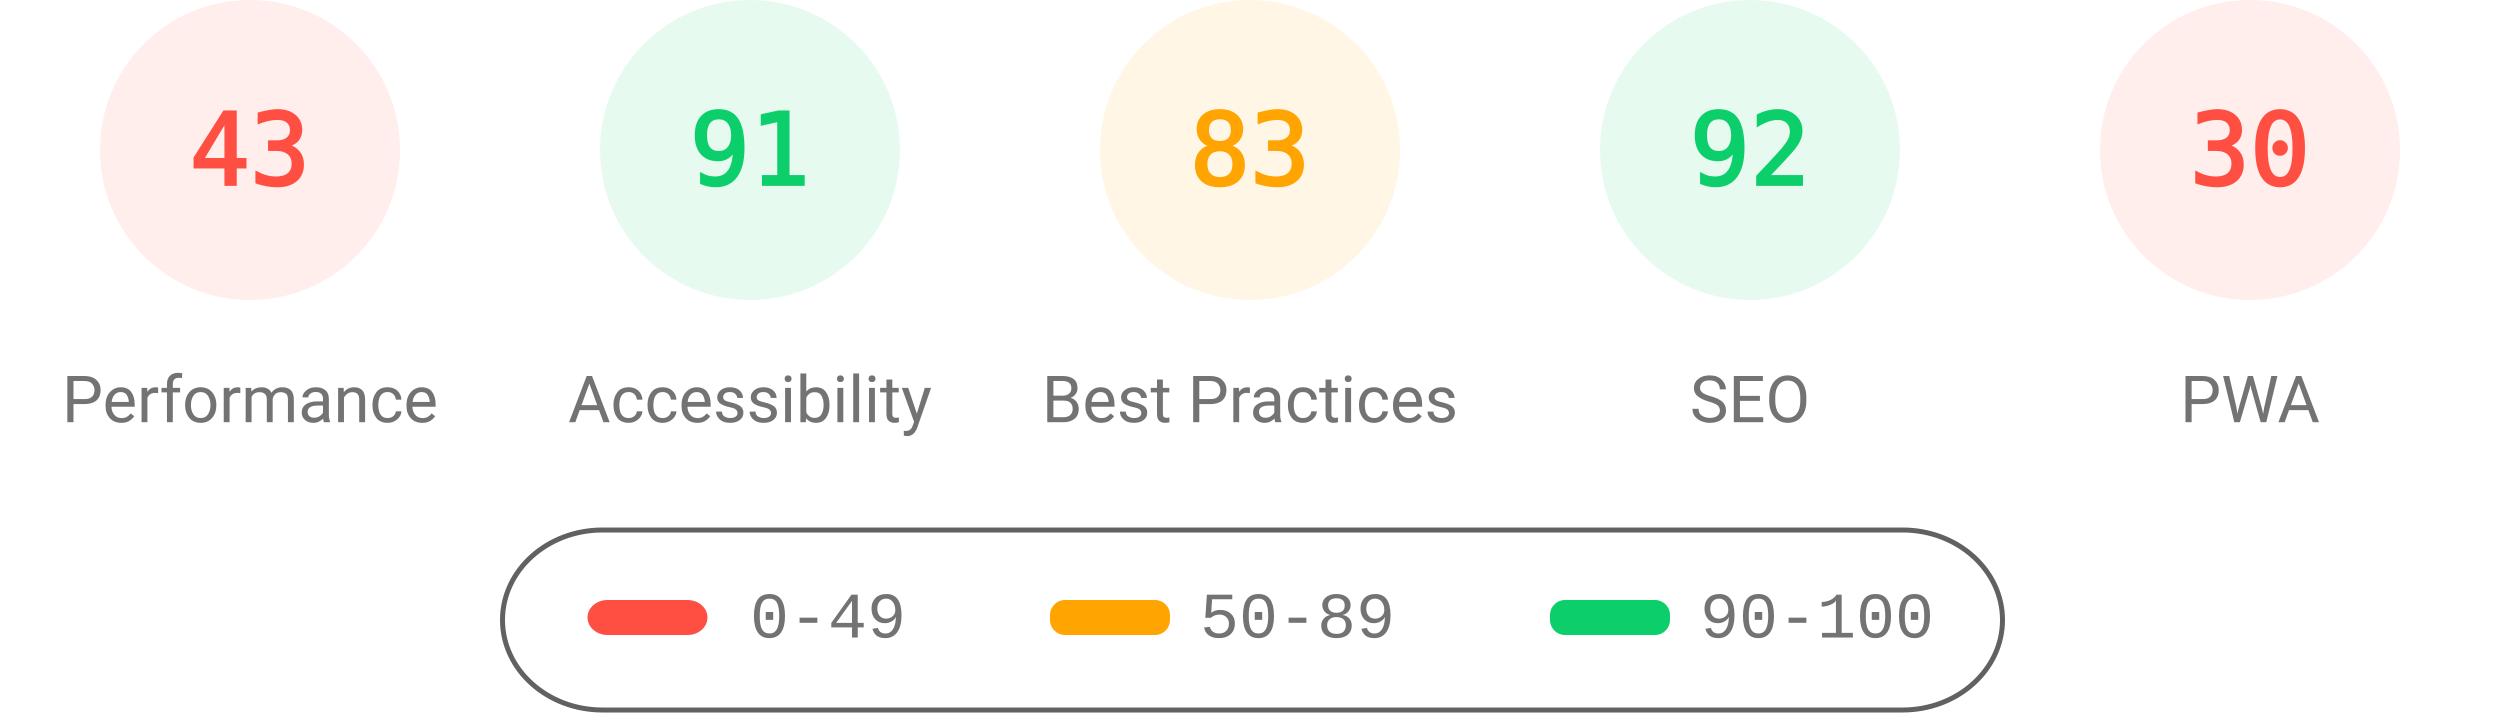
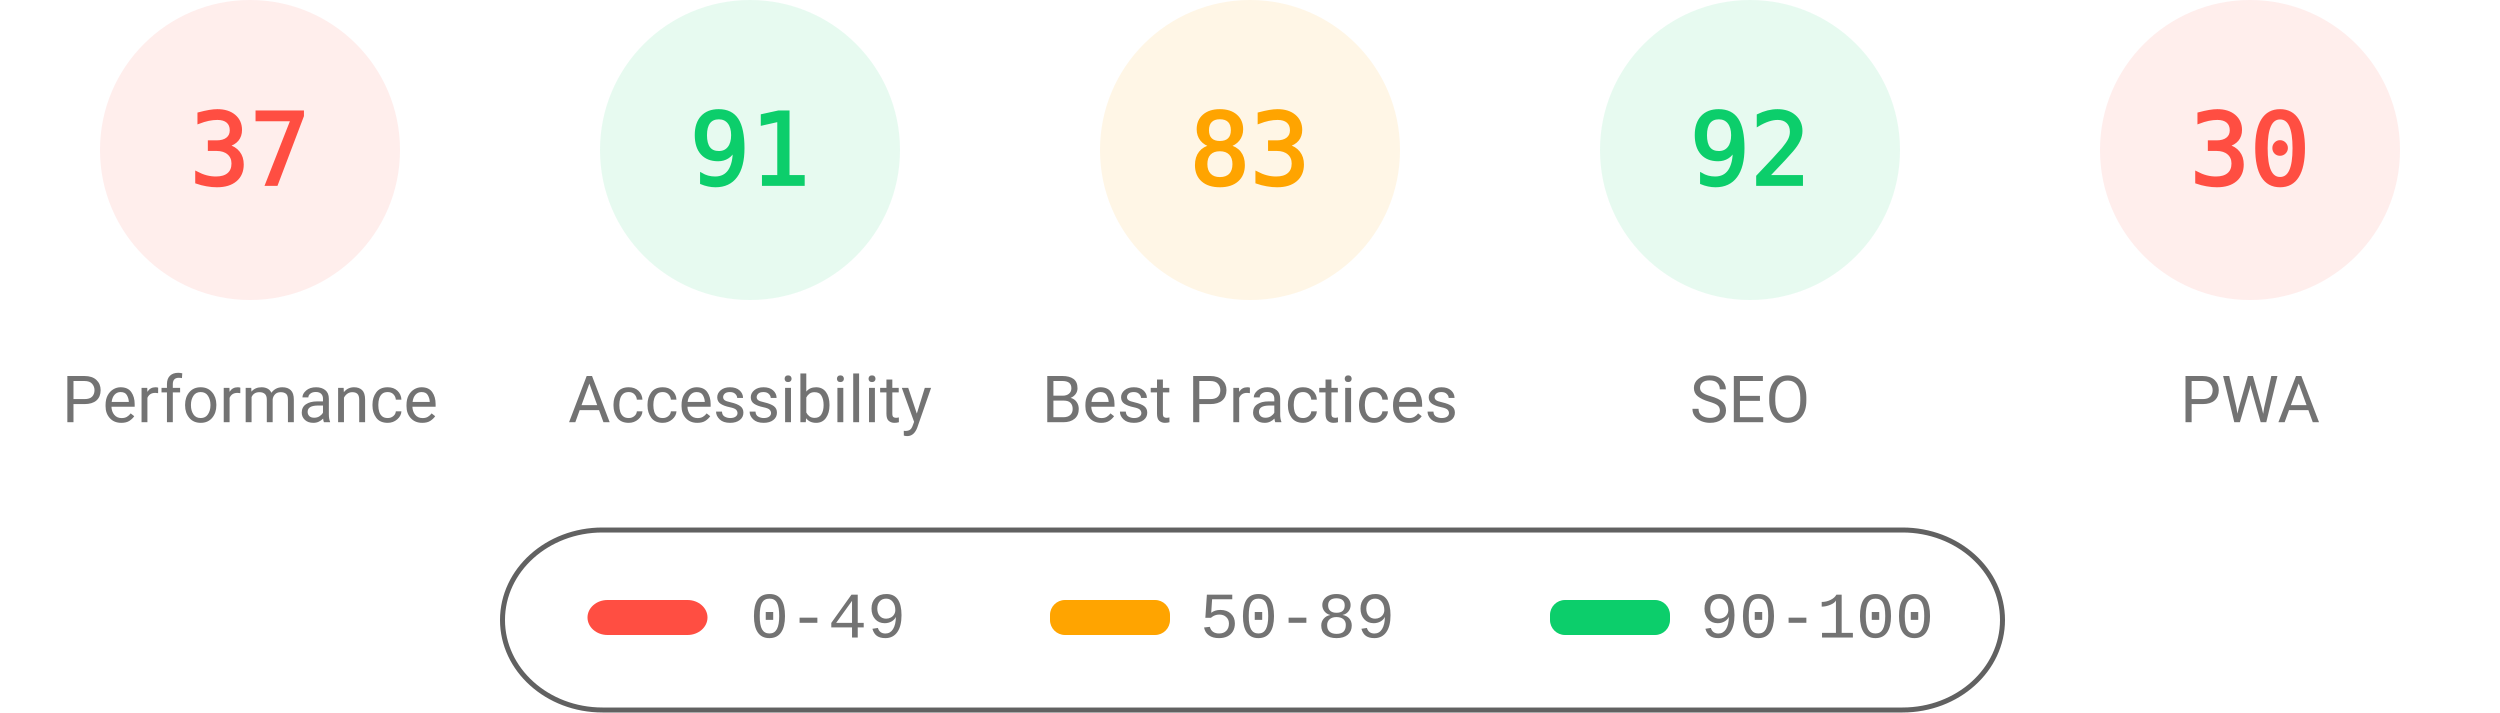
<svg xmlns="http://www.w3.org/2000/svg" fill="none" width="1000" height="285">
  <style>.gauge-base{opacity:.1}.gauge-arc{fill:none;animation-delay:250ms;stroke-linecap:round;transform:rotate(-90deg);transform-origin:100px 60px;animation:load-gauge 1s ease forwards}.guage-text{font-size:40px;font-family:monospace;text-align:center}.guage-red{color:#ff4e42;fill:#ff4e42;stroke:#ff4e42}.guage-orange{color:#ffa400;fill:#ffa400;stroke:#ffa400}.guage-green{color:#0cce6b;fill:#0cce6b;stroke:#0cce6b}.guage-undefined{color:#5c5c5c;fill:#5c5c5c;stroke:#5c5c5c}.guage-title{color:#737373;fill:#737373;stroke:none;font-size:26px;line-height:26px;font-family:Roboto,Halvetica,Arial,sans-serif}@keyframes load-gauge{from{stroke-dasharray:0 352.858}}</style>
  <svg class="guage-div guage-perf guage-red" viewBox="0 0 200 200" width="200" height="200">
    <circle class="gauge-base" r="56" cx="100" cy="60" stroke-width="8" />
-     <circle class="gauge-arc guage-arc-1" r="56" cx="100" cy="60" stroke-width="8" style="stroke-dasharray:151.299,351.858" />
-     <text class="guage-text" x="100" y="60" alignment-baseline="central" dominant-baseline="central" text-anchor="middle">43</text>
+     <circle class="gauge-arc guage-arc-1" r="56" cx="100" cy="60" stroke-width="8" style="stroke-dasharray:130.187,351.858" />
+     <text class="guage-text" x="100" y="60" alignment-baseline="central" dominant-baseline="central" text-anchor="middle">37</text>
    <text class="guage-title" x="100" y="160" alignment-baseline="central" dominant-baseline="central" text-anchor="middle">Performance</text>
  </svg>
  <svg class="guage-div guage-acc guage-green" viewBox="0 0 200 200" width="200" height="200" x="200">
    <circle class="gauge-base" r="56" cx="100" cy="60" stroke-width="8" />
    <circle class="gauge-arc guage-arc-2" r="56" cx="100" cy="60" stroke-width="8" style="stroke-dasharray:320.191,351.858" />
    <text class="guage-text" x="100" y="60" alignment-baseline="central" dominant-baseline="central" text-anchor="middle">91</text>
    <text class="guage-title" x="100" y="160" alignment-baseline="central" dominant-baseline="central" text-anchor="middle">Accessibility</text>
  </svg>
  <svg class="guage-div guage-best guage-orange" viewBox="0 0 200 200" width="200" height="200" x="400">
    <circle class="gauge-base" r="56" cx="100" cy="60" stroke-width="8" />
    <circle class="gauge-arc guage-arc-3" r="56" cx="100" cy="60" stroke-width="8" style="stroke-dasharray:292.042,351.858" />
    <text class="guage-text" x="100" y="60" alignment-baseline="central" dominant-baseline="central" text-anchor="middle">83</text>
    <text class="guage-title" x="100" y="160" alignment-baseline="central" dominant-baseline="central" text-anchor="middle">Best Practices</text>
  </svg>
  <svg class="guage-div guage-seo guage-green" viewBox="0 0 200 200" width="200" height="200" x="600">
    <circle class="gauge-base" r="56" cx="100" cy="60" stroke-width="8" />
    <circle class="gauge-arc guage-arc-4" r="56" cx="100" cy="60" stroke-width="8" style="stroke-dasharray:323.709,351.858" />
    <text class="guage-text" x="100" y="60" alignment-baseline="central" dominant-baseline="central" text-anchor="middle">92</text>
    <text class="guage-title" x="100" y="160" alignment-baseline="central" dominant-baseline="central" text-anchor="middle">SEO</text>
  </svg>
  <svg class="guage-div guage-pwa guage-red" viewBox="0 0 200 200" width="200" height="200" x="800">
    <circle class="gauge-base" r="56" cx="100" cy="60" stroke-width="8" />
    <circle class="gauge-arc guage-arc-4" r="56" cx="100" cy="60" stroke-width="8" style="stroke-dasharray:105.557,351.858" />
    <text class="guage-text" x="100" y="60" alignment-baseline="central" dominant-baseline="central" text-anchor="middle">30</text>
    <text class="guage-title" x="100" y="160" alignment-baseline="central" dominant-baseline="central" text-anchor="middle">PWA</text>
  </svg>
  <svg width="604" height="76" x="200" y="210">
    <path fill="none" id="canvas_background" d="M-1-1h604v80H-1z" />
    <rect fill-opacity="0" stroke="#616161" stroke-width="2" rx="40" id="svg_2" height="72" width="600" y="2" x="1" fill="#000" />
    <rect stroke="#000" rx="8" id="svg_3" height="14" width="48" y="30" x="35" stroke-opacity="null" stroke-width="0" fill="#ff4e42" />
    <rect stroke="#000" rx="6" id="svg_4" height="14" width="48" y="30" x="220" stroke-opacity="null" stroke-width="0" fill="#ffa400" />
    <rect stroke="#000" rx="6" id="svg_5" height="14" width="48" y="30" x="420" stroke-opacity="null" stroke-width="0" fill="#0cce6b" />
    <text xml:space="preserve" text-anchor="start" font-family="'Courier New', Courier, monospace" font-size="26" id="svg_6" y="45" x="100" stroke-opacity="null" stroke-width="0" stroke="#000" fill="#737373">0-49</text>
    <text xml:space="preserve" text-anchor="start" font-family="'Courier New', Courier, monospace" font-size="26" id="svg_7" y="45" x="280" stroke-opacity="null" stroke-width="0" stroke="#000" fill="#737373">50-89</text>
    <text xml:space="preserve" text-anchor="start" font-family="'Courier New', Courier, monospace" font-size="26" id="svg_8" y="45" x="480" stroke-opacity="null" stroke-width="0" stroke="#000" fill="#737373">90-100</text>
  </svg>
</svg>
